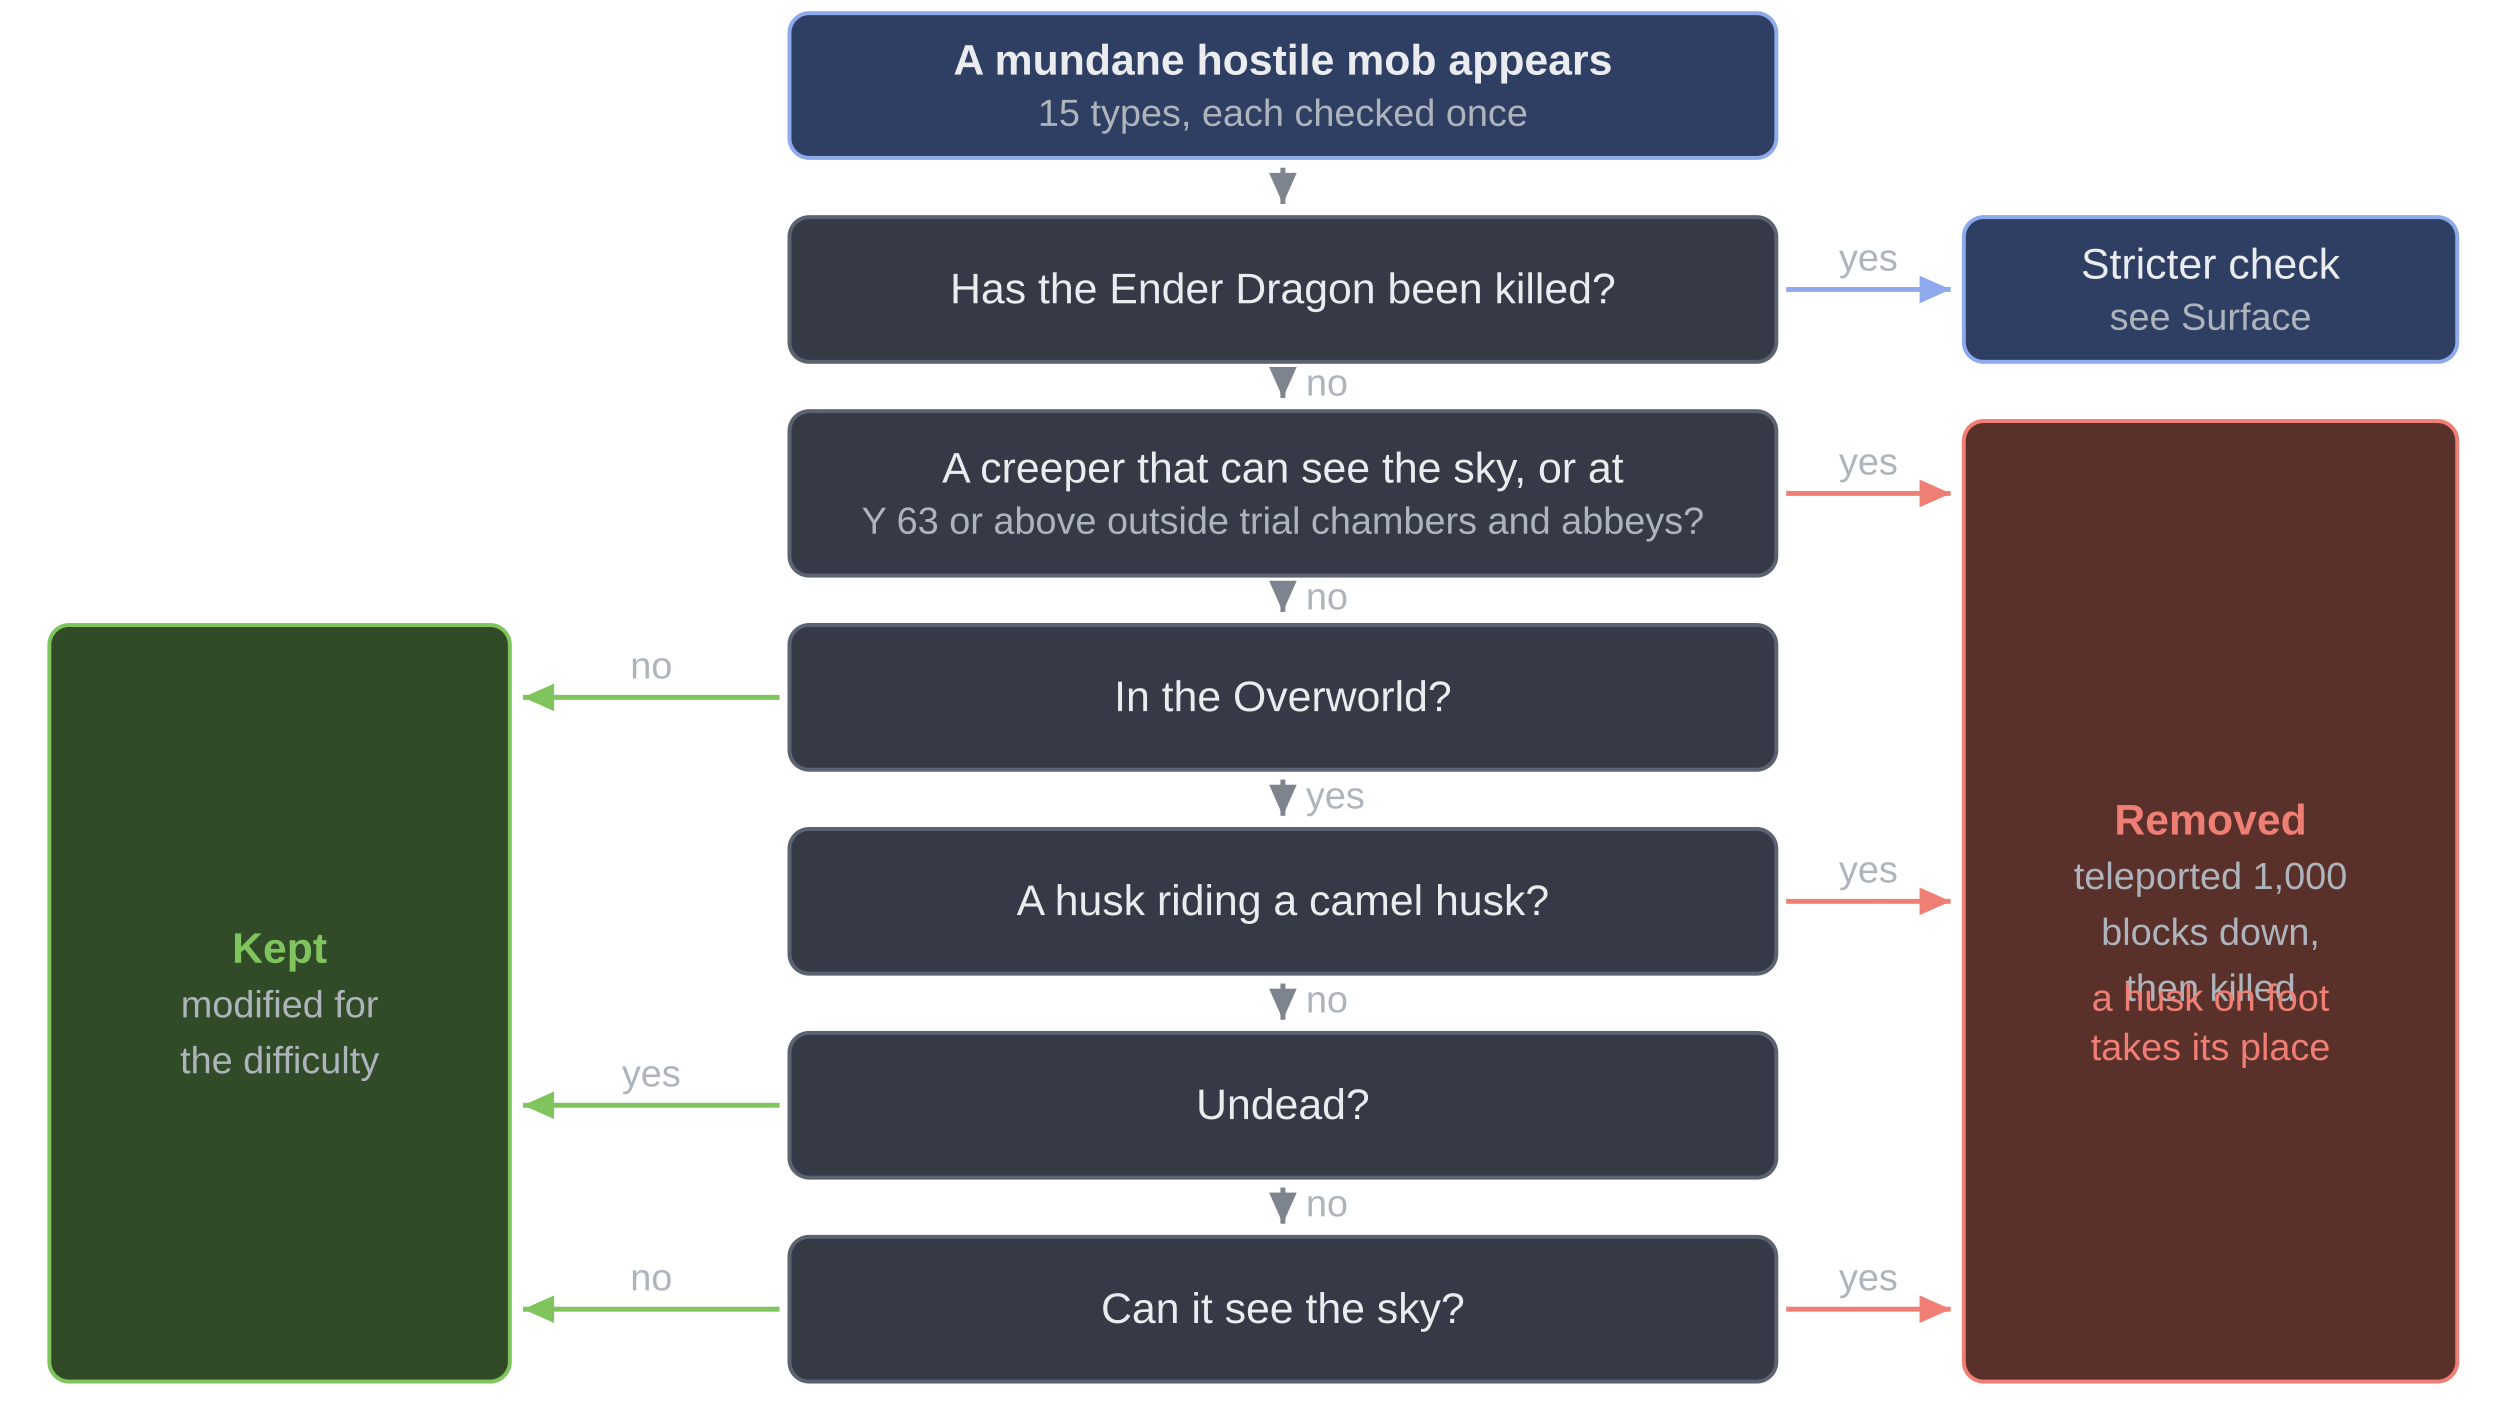
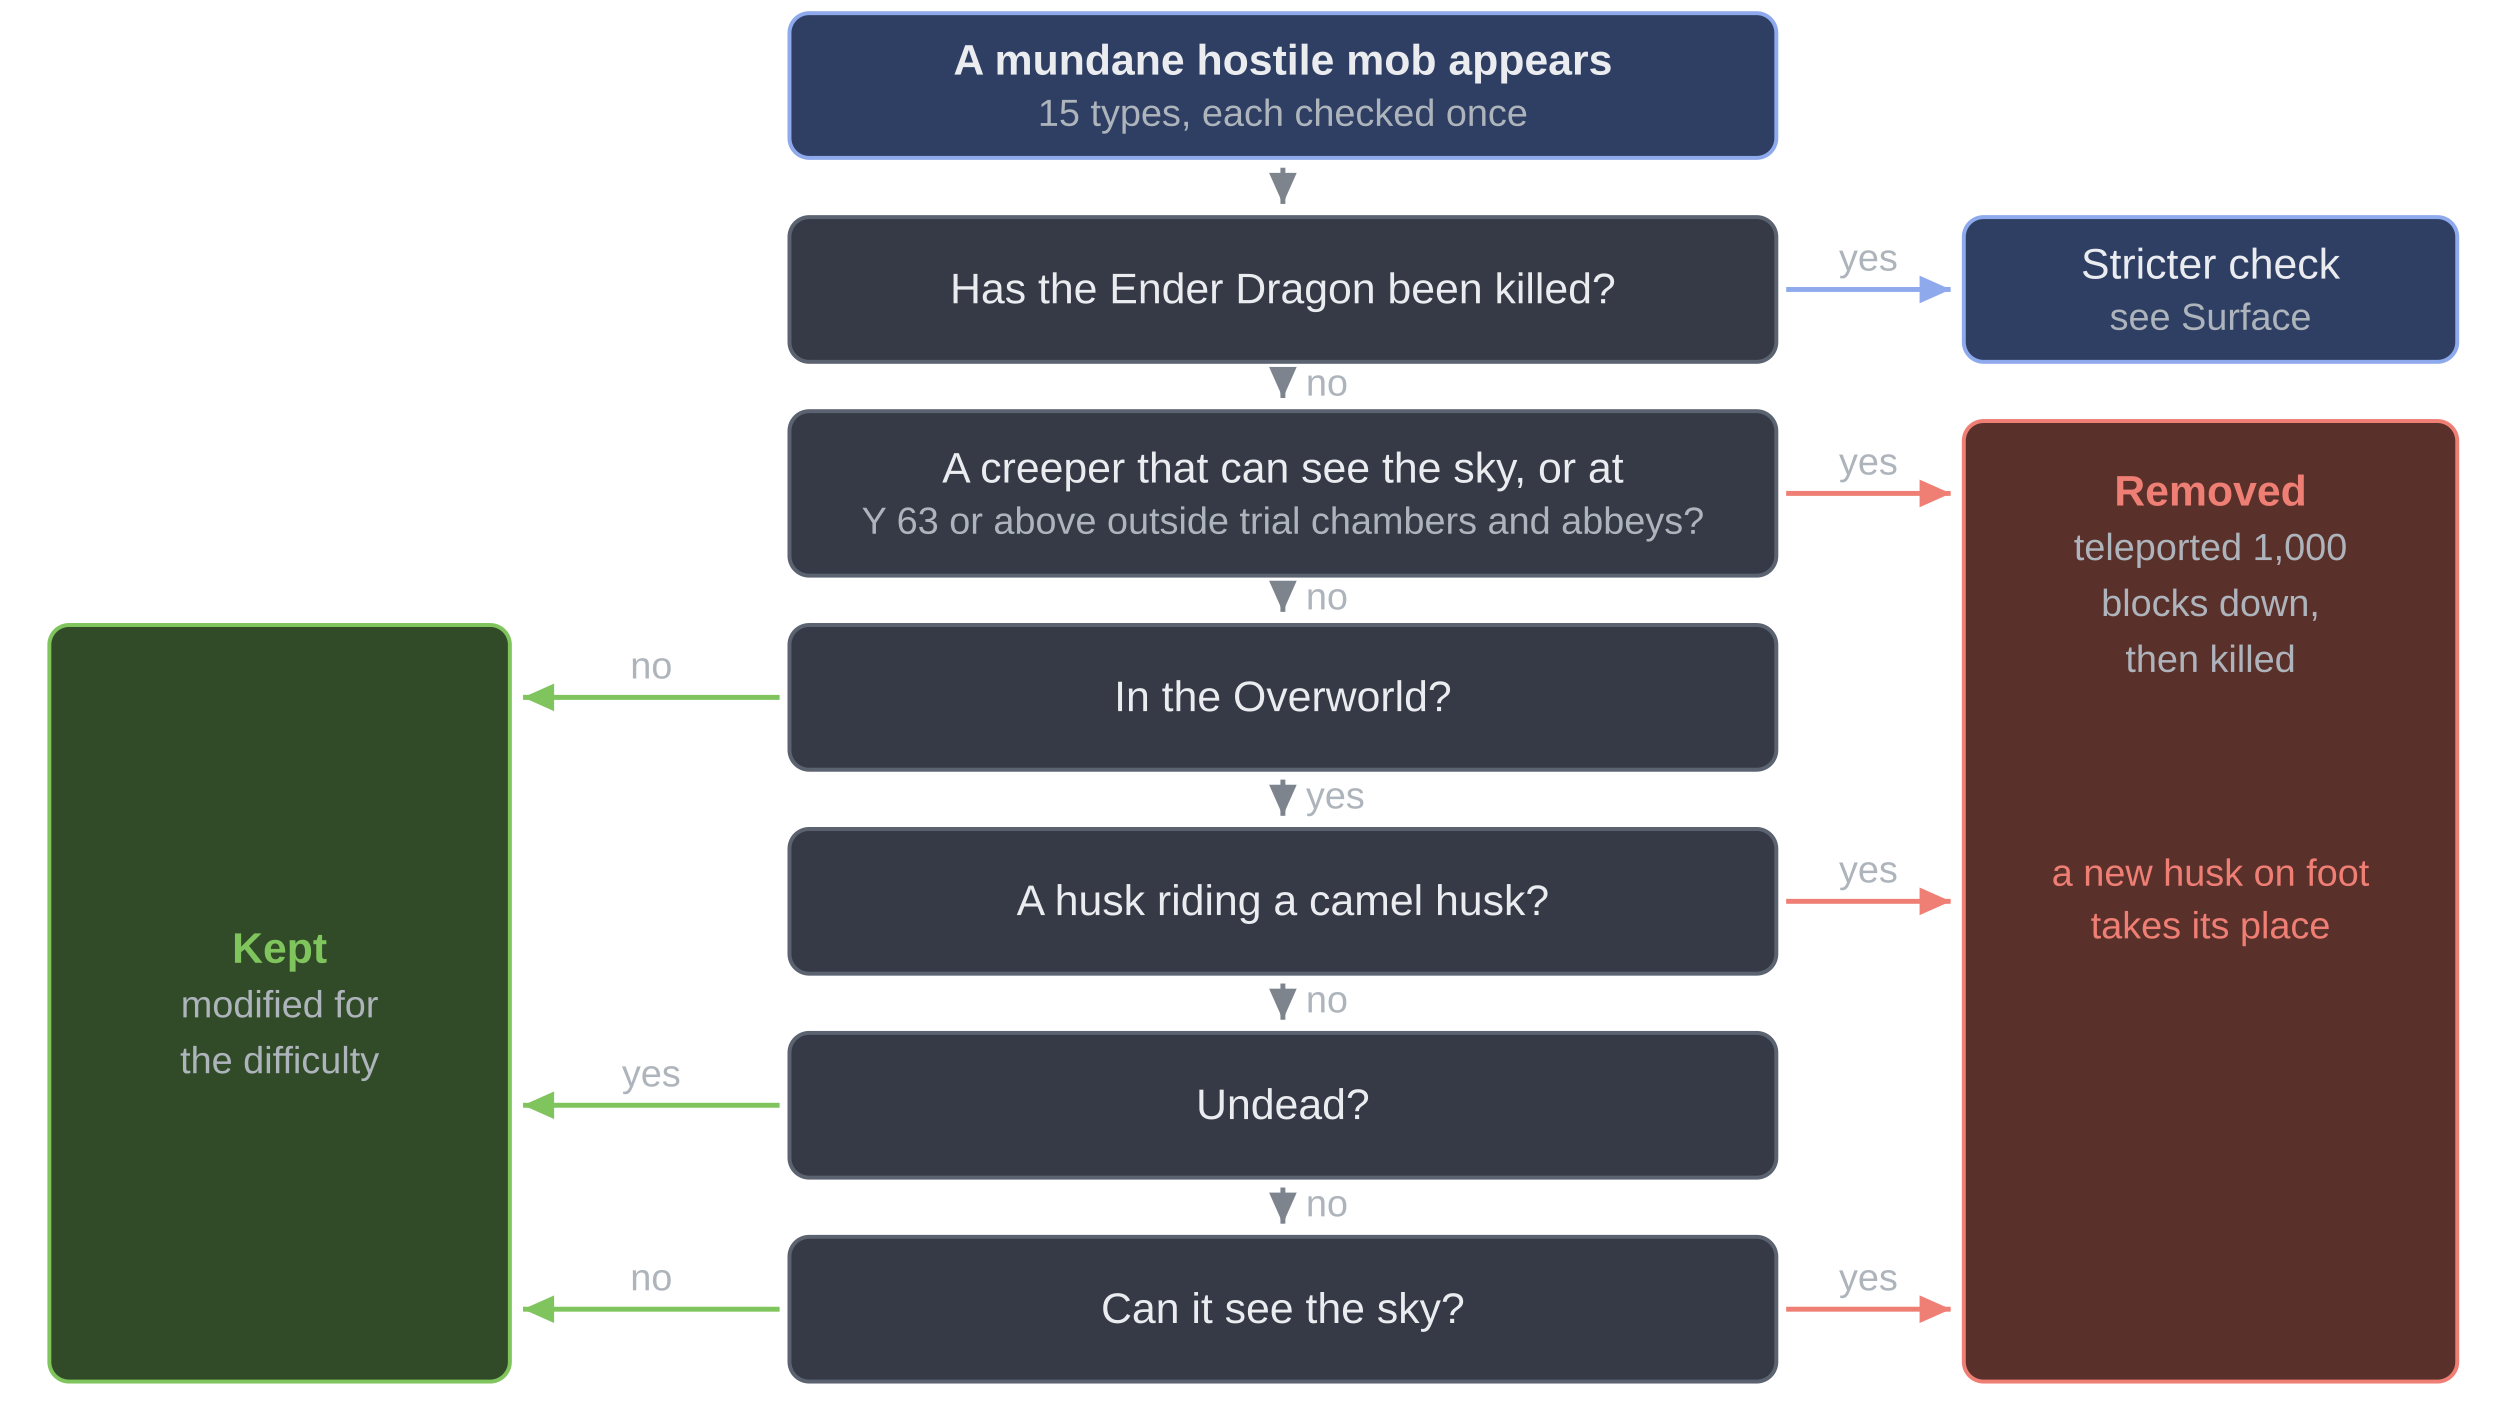
<svg xmlns="http://www.w3.org/2000/svg" viewBox="0 0 760 426" width="760" height="426" font-family="&quot;Liberation Sans&quot;, Arial, Helvetica, FreeSans, sans-serif" role="img">
  <defs>
    <marker id="arrowrule" viewBox="0 0 10 10" refX="9" refY="5" markerWidth="7" markerHeight="7" orient="auto-start-reverse">
      <path d="M0 1 L9 5 L0 9 z" fill="#7d848d" />
    </marker>
    <marker id="arrowblue" viewBox="0 0 10 10" refX="9" refY="5" markerWidth="7" markerHeight="7" orient="auto-start-reverse">
      <path d="M0 1 L9 5 L0 9 z" fill="#8eaaec" />
    </marker>
    <marker id="arrowred" viewBox="0 0 10 10" refX="9" refY="5" markerWidth="7" markerHeight="7" orient="auto-start-reverse">
      <path d="M0 1 L9 5 L0 9 z" fill="#ef7e74" />
    </marker>
    <marker id="arrowgreen" viewBox="0 0 10 10" refX="9" refY="5" markerWidth="7" markerHeight="7" orient="auto-start-reverse">
      <path d="M0 1 L9 5 L0 9 z" fill="#7fc45d" />
    </marker>
  </defs>
  <rect x="240" y="4" width="300" height="44" fill="#2e3f63" stroke="#8eaaec" stroke-width="1.2" rx="6" />
  <text x="390" y="19" font-size="13" fill="#eaecf0" font-weight="bold" text-anchor="middle" dominant-baseline="middle">A mundane hostile mob appears</text>
  <text x="390" y="35" font-size="11.5" fill="#aeb4bb" text-anchor="middle" dominant-baseline="middle">15 types, each checked once</text>
  <rect x="240" y="66" width="300" height="44" fill="#353a46" stroke="#5b6270" stroke-width="1.2" rx="6" />
  <text x="390" y="88.5" font-size="13" fill="#eaecf0" text-anchor="middle" dominant-baseline="middle">Has the Ender Dragon been killed?</text>
  <rect x="240" y="125" width="300" height="50" fill="#353a46" stroke="#5b6270" stroke-width="1.2" rx="6" />
  <text x="390" y="143" font-size="13" fill="#eaecf0" text-anchor="middle" dominant-baseline="middle">A creeper that can see the sky, or at</text>
  <text x="390" y="159" font-size="11.5" fill="#aeb4bb" text-anchor="middle" dominant-baseline="middle">Y 63 or above outside trial chambers and abbeys?</text>
  <rect x="240" y="190" width="300" height="44" fill="#353a46" stroke="#5b6270" stroke-width="1.2" rx="6" />
  <text x="390" y="212.5" font-size="13" fill="#eaecf0" text-anchor="middle" dominant-baseline="middle">In the Overworld?</text>
  <rect x="240" y="252" width="300" height="44" fill="#353a46" stroke="#5b6270" stroke-width="1.2" rx="6" />
  <text x="390" y="274.5" font-size="13" fill="#eaecf0" text-anchor="middle" dominant-baseline="middle">A husk riding a camel husk?</text>
  <rect x="240" y="314" width="300" height="44" fill="#353a46" stroke="#5b6270" stroke-width="1.2" rx="6" />
  <text x="390" y="336.5" font-size="13" fill="#eaecf0" text-anchor="middle" dominant-baseline="middle">Undead?</text>
  <rect x="240" y="376" width="300" height="44" fill="#353a46" stroke="#5b6270" stroke-width="1.2" rx="6" />
  <text x="390" y="398.5" font-size="13" fill="#eaecf0" text-anchor="middle" dominant-baseline="middle">Can it see the sky?</text>
  <rect x="597" y="66" width="150" height="44" fill="#2e3f63" stroke="#8eaaec" stroke-width="1.2" rx="6" />
  <text x="672" y="81" font-size="13" fill="#eaecf0" text-anchor="middle" dominant-baseline="middle">Stricter check</text>
  <text x="672" y="97" font-size="11.5" fill="#aeb4bb" text-anchor="middle" dominant-baseline="middle">see Surface</text>
  <rect x="597" y="128" width="150" height="292" fill="#5a302b" stroke="#ef7e74" stroke-width="1.2" rx="6" />
-   <text x="672" y="250" font-size="13" fill="#ef7e74" font-weight="bold" text-anchor="middle" dominant-baseline="middle">Removed</text>
-   <text x="672" y="267" font-size="11.5" fill="#aeb4bb" text-anchor="middle" dominant-baseline="middle">teleported 1,000</text>
-   <text x="672" y="284" font-size="11.5" fill="#aeb4bb" text-anchor="middle" dominant-baseline="middle">blocks down,</text>
-   <text x="672" y="301" font-size="11.5" fill="#aeb4bb" text-anchor="middle" dominant-baseline="middle">then killed</text>
+   <text x="672" y="150" font-size="13" fill="#ef7e74" font-weight="bold" text-anchor="middle" dominant-baseline="middle">Removed</text>
+   <text x="672" y="167" font-size="11.5" fill="#aeb4bb" text-anchor="middle" dominant-baseline="middle">teleported 1,000</text>
+   <text x="672" y="184" font-size="11.5" fill="#aeb4bb" text-anchor="middle" dominant-baseline="middle">blocks down,</text>
+   <text x="672" y="201" font-size="11.5" fill="#aeb4bb" text-anchor="middle" dominant-baseline="middle">then killed</text>
  <rect x="15" y="190" width="140" height="230" fill="#314b28" stroke="#7fc45d" stroke-width="1.2" rx="6" />
  <text x="85" y="289" font-size="13" fill="#7fc45d" font-weight="bold" text-anchor="middle" dominant-baseline="middle">Kept</text>
  <text x="85" y="306" font-size="11.5" fill="#aeb4bb" text-anchor="middle" dominant-baseline="middle">modified for</text>
  <text x="85" y="323" font-size="11.5" fill="#aeb4bb" text-anchor="middle" dominant-baseline="middle">the difficulty</text>
  <path d="M390 51 L390 62" fill="none" stroke="#7d848d" stroke-width="1.5" stroke-linejoin="round" marker-end="url(#arrowrule)" />
  <path d="M543 88 L593 88" fill="none" stroke="#8eaaec" stroke-width="1.5" stroke-linejoin="round" marker-end="url(#arrowblue)" />
  <text x="568" y="79" font-size="11.5" fill="#aeb4bb" text-anchor="middle" dominant-baseline="middle">yes</text>
  <path d="M390 113 L390 121" fill="none" stroke="#7d848d" stroke-width="1.5" stroke-linejoin="round" marker-end="url(#arrowrule)" />
  <text x="397" y="117" font-size="11.5" fill="#aeb4bb" dominant-baseline="middle">no</text>
  <path d="M543 150 L593 150" fill="none" stroke="#ef7e74" stroke-width="1.5" stroke-linejoin="round" marker-end="url(#arrowred)" />
  <text x="568" y="141" font-size="11.5" fill="#aeb4bb" text-anchor="middle" dominant-baseline="middle">yes</text>
  <path d="M390 178 L390 186" fill="none" stroke="#7d848d" stroke-width="1.5" stroke-linejoin="round" marker-end="url(#arrowrule)" />
  <text x="397" y="182" font-size="11.5" fill="#aeb4bb" dominant-baseline="middle">no</text>
  <path d="M237 212 L159 212" fill="none" stroke="#7fc45d" stroke-width="1.5" stroke-linejoin="round" marker-end="url(#arrowgreen)" />
  <text x="198" y="203" font-size="11.5" fill="#aeb4bb" text-anchor="middle" dominant-baseline="middle">no</text>
  <path d="M390 237 L390 248" fill="none" stroke="#7d848d" stroke-width="1.5" stroke-linejoin="round" marker-end="url(#arrowrule)" />
  <text x="397" y="242.5" font-size="11.5" fill="#aeb4bb" dominant-baseline="middle">yes</text>
  <path d="M543 274 L593 274" fill="none" stroke="#ef7e74" stroke-width="1.5" stroke-linejoin="round" marker-end="url(#arrowred)" />
  <text x="568" y="265" font-size="11.5" fill="#aeb4bb" text-anchor="middle" dominant-baseline="middle">yes</text>
  <path d="M390 299 L390 310" fill="none" stroke="#7d848d" stroke-width="1.5" stroke-linejoin="round" marker-end="url(#arrowrule)" />
  <text x="397" y="304.5" font-size="11.5" fill="#aeb4bb" dominant-baseline="middle">no</text>
  <path d="M237 336 L159 336" fill="none" stroke="#7fc45d" stroke-width="1.5" stroke-linejoin="round" marker-end="url(#arrowgreen)" />
  <text x="198" y="327" font-size="11.5" fill="#aeb4bb" text-anchor="middle" dominant-baseline="middle">yes</text>
  <path d="M390 361 L390 372" fill="none" stroke="#7d848d" stroke-width="1.5" stroke-linejoin="round" marker-end="url(#arrowrule)" />
  <text x="397" y="366.5" font-size="11.5" fill="#aeb4bb" dominant-baseline="middle">no</text>
  <path d="M543 398 L593 398" fill="none" stroke="#ef7e74" stroke-width="1.5" stroke-linejoin="round" marker-end="url(#arrowred)" />
  <text x="568" y="389" font-size="11.5" fill="#aeb4bb" text-anchor="middle" dominant-baseline="middle">yes</text>
  <path d="M237 398 L159 398" fill="none" stroke="#7fc45d" stroke-width="1.5" stroke-linejoin="round" marker-end="url(#arrowgreen)" />
  <text x="198" y="389" font-size="11.5" fill="#aeb4bb" text-anchor="middle" dominant-baseline="middle">no</text>
-   <text x="672" y="304" font-size="11.5" fill="#ef7e74" text-anchor="middle" dominant-baseline="middle">a husk on foot</text>
-   <text x="672" y="319" font-size="11.5" fill="#ef7e74" text-anchor="middle" dominant-baseline="middle">takes its place</text>
+   <text x="672" y="266" font-size="11.5" fill="#ef7e74" text-anchor="middle" dominant-baseline="middle">a new husk on foot</text>
+   <text x="672" y="282" font-size="11.5" fill="#ef7e74" text-anchor="middle" dominant-baseline="middle">takes its place</text>
</svg>
